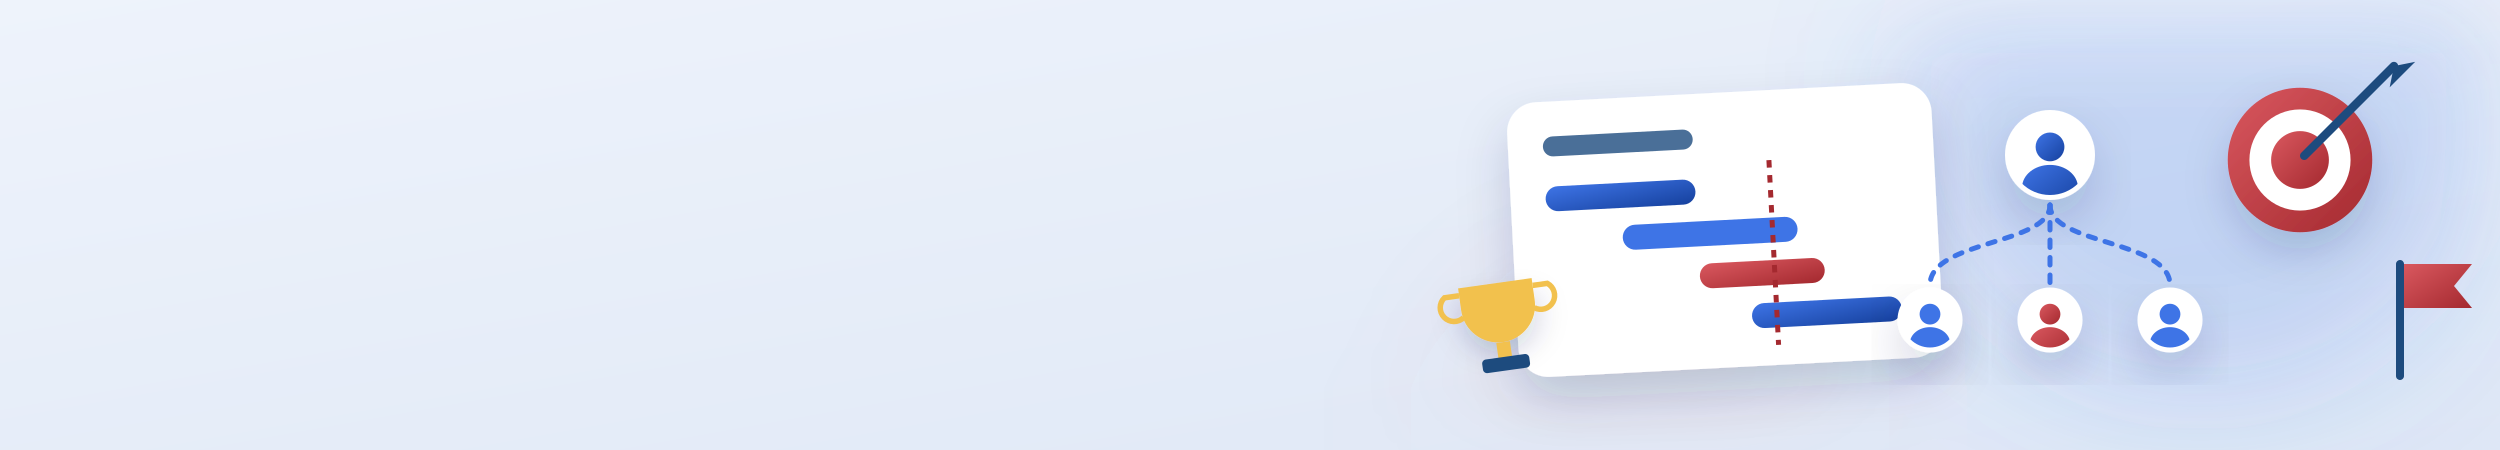
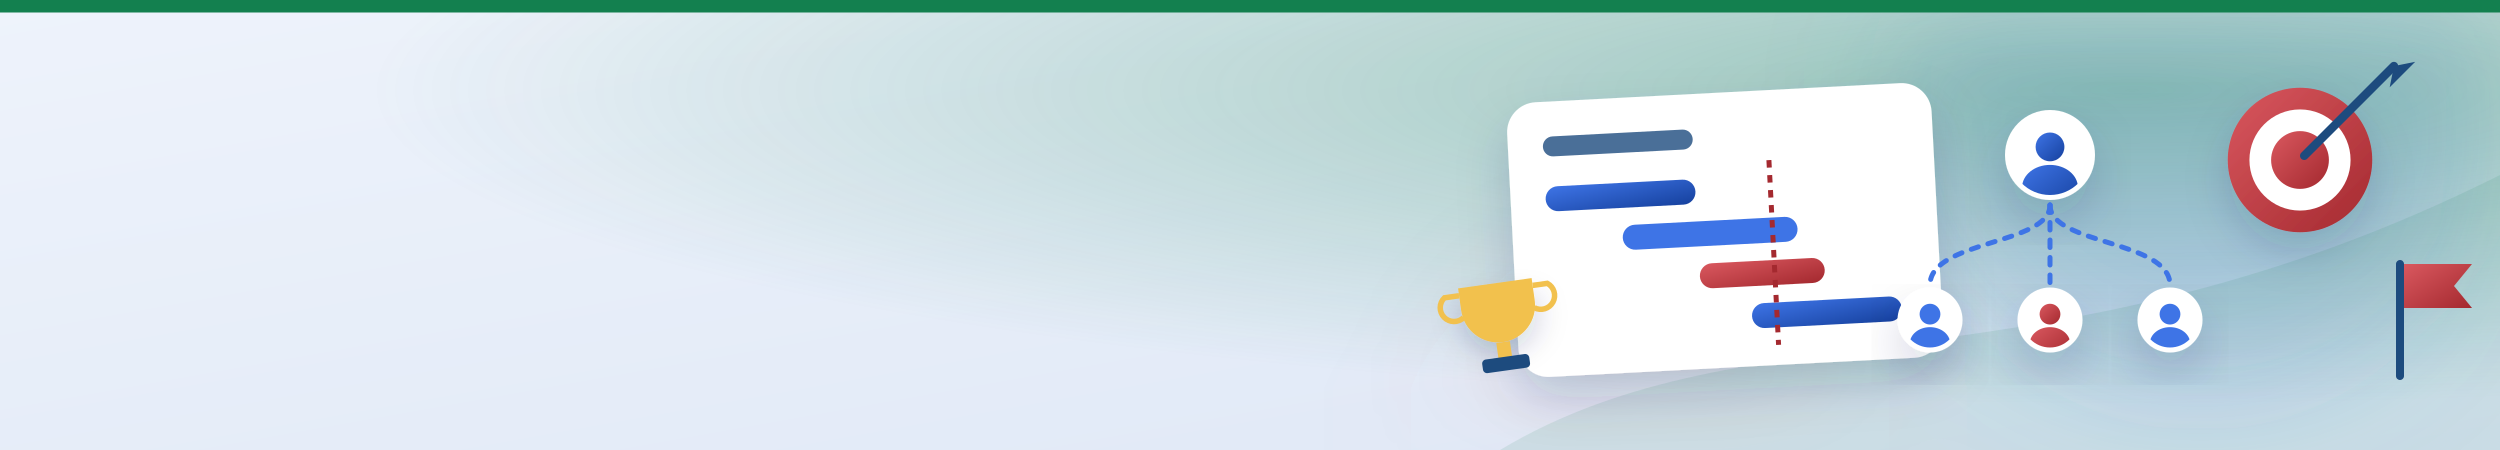
<svg xmlns="http://www.w3.org/2000/svg" viewBox="0 0 1000 180" width="1600" height="288" preserveAspectRatio="xMaxYMid slice">
+   <style>.fl{animation:fl 4.5s ease-in-out infinite}@keyframes fl{0%,100%{transform:translateY(0)}50%{transform:translateY(-7px)}}@media (prefers-reduced-motion:reduce){.fl{animation:none}}</style>
  <defs>
    <linearGradient id="bgbleader" x1="0" y1="0" x2="1" y2="1">
      <stop offset="0" stop-color="#EEF3FB" />
      <stop offset="1" stop-color="#DEE7F6" />
    </linearGradient>
    <linearGradient id="ableader" x1="0" y1="0" x2="1" y2="1">
      <stop offset="0" stop-color="#3E74E6" />
      <stop offset="1" stop-color="#16419E" />
    </linearGradient>
    <linearGradient id="rbleader" x1="0" y1="0" x2="1" y2="1">
      <stop offset="0" stop-color="#D9585F" />
      <stop offset="1" stop-color="#A4292F" />
    </linearGradient>
    <radialGradient id="hlbleader" cx=".3" cy=".25" r=".7">
      <stop offset="0" stop-color="#fff" stop-opacity=".55" />
      <stop offset="1" stop-color="#fff" stop-opacity="0" />
    </radialGradient>
    <filter id="shbleader" x="-40%" y="-40%" width="180%" height="190%">
      <feDropShadow dx="0" dy="9" stdDeviation="10" flood-color="#0E2A5C" flood-opacity=".17" />
    </filter>
    <filter id="blbleader" x="-50%" y="-50%" width="200%" height="200%">
      <feGaussianBlur stdDeviation="26" />
    </filter>
  </defs>
  <rect width="1000" height="180" fill="url(#bgbleader)" />
  <g filter="url(#blbleader)" opacity=".85">
    <circle cx="880" cy="40" r="120" fill="#3E74E6" fill-opacity=".22" />
    <circle cx="660" cy="190" r="90" fill="#D9585F" fill-opacity=".08" />
  </g>
-   <g transform="translate(690 92) rotate(-3) scale(1.0)">
-     <rect x="-85.0" y="-55.0" width="170" height="110" rx="12" fill="#FFFFFF" filter="url(#shbleader)" />
-     <rect x="-71.0" y="-41.0" width="60" height="8" rx="4.0" fill="#1D4B7E" fill-opacity="0.8" />
-     <rect x="-71.0" y="-21.0" width="60" height="10" rx="5" fill="url(#ableader)" />
-     <rect x="-41.0" y="-4.0" width="70" height="10" rx="5" fill="#3E74E6" />
-     <rect x="-11.0" y="13.0" width="50" height="10" rx="5" fill="url(#rbleader)" />
-     <rect x="9.0" y="30.0" width="60" height="10" rx="5" fill="url(#ableader)" />
-     <path d="M19.0 -27.0V47.0" stroke="#A4292F" stroke-width="2" stroke-dasharray="3 3" />
-   </g>
-   <g transform="translate(820 92) rotate(0) scale(1.0)">
-     <circle cx="0" cy="-30" r="18" fill="#FFFFFF" filter="url(#shbleader)" />
-     <clipPath id="cpbleader0-30018">
-       <circle cx="0" cy="-30" r="16" />
-     </clipPath>
-     <g clip-path="url(#cpbleader0-30018)">
-       <circle cx="0" cy="-33.24" r="5.76" fill="url(#ableader)" />
-       <ellipse cx="0" cy="-17.04" rx="11.16" ry="9.0" fill="url(#ableader)" />
-     </g>
-     <path d="M0 -10C0 6 -48 4 -48 22" fill="none" stroke="#3E74E6" stroke-width="2" stroke-dasharray="3 4" stroke-linecap="round" />
-     <circle cx="-48" cy="36" r="13" fill="#FFFFFF" filter="url(#shbleader)" />
-     <clipPath id="cpbleader-48036013">
-       <circle cx="-48" cy="36" r="11" />
-     </clipPath>
-     <g clip-path="url(#cpbleader-48036013)">
-       <circle cx="-48" cy="33.66" r="4.16" fill="#3E74E6" />
-       <ellipse cx="-48" cy="45.36" rx="8.06" ry="6.5" fill="#3E74E6" />
-     </g>
-     <path d="M0 -10C0 6 0 4 0 22" fill="none" stroke="#3E74E6" stroke-width="2" stroke-dasharray="3 4" stroke-linecap="round" />
-     <circle cx="0" cy="36" r="13" fill="#FFFFFF" filter="url(#shbleader)" />
-     <clipPath id="cpbleader036013">
-       <circle cx="0" cy="36" r="11" />
-     </clipPath>
-     <g clip-path="url(#cpbleader036013)">
-       <circle cx="0" cy="33.66" r="4.16" fill="url(#rbleader)" />
-       <ellipse cx="0" cy="45.36" rx="8.06" ry="6.5" fill="url(#rbleader)" />
-     </g>
-     <path d="M0 -10C0 6 48 4 48 22" fill="none" stroke="#3E74E6" stroke-width="2" stroke-dasharray="3 4" stroke-linecap="round" />
-     <circle cx="48" cy="36" r="13" fill="#FFFFFF" filter="url(#shbleader)" />
-     <clipPath id="cpbleader48036013">
-       <circle cx="48" cy="36" r="11" />
-     </clipPath>
-     <g clip-path="url(#cpbleader48036013)">
-       <circle cx="48" cy="33.66" r="4.16" fill="#3E74E6" />
-       <ellipse cx="48" cy="45.36" rx="8.06" ry="6.5" fill="#3E74E6" />
+   <defs>
+     <radialGradient id="rgleader" cx=".85" cy=".2" r=".7">
+       <stop offset="0" stop-color="#13804F" stop-opacity=".38" />
+       <stop offset="1" stop-color="#13804F" stop-opacity="0" />
+     </radialGradient>
+   </defs>
+   <rect width="1000" height="180" fill="url(#rgleader)" />
+   <path d="M600 180 C700 120 820 160 1000 70 V180Z" fill="#13804F" fill-opacity=".10" />
+   <rect x="0" y="0" width="1000" height="5" fill="#13804F" />
+   <g class="fl" style="animation-delay:-0.0s">
+     <g transform="translate(690 92) rotate(-3) scale(1.0)">
+       <rect x="-85.0" y="-55.0" width="170" height="110" rx="12" fill="#FFFFFF" filter="url(#shbleader)" />
+       <rect x="-71.0" y="-41.0" width="60" height="8" rx="4.0" fill="#1D4B7E" fill-opacity="0.8" />
+       <rect x="-71.0" y="-21.0" width="60" height="10" rx="5" fill="url(#ableader)" />
+       <rect x="-41.0" y="-4.0" width="70" height="10" rx="5" fill="#3E74E6" />
+       <rect x="-11.0" y="13.0" width="50" height="10" rx="5" fill="url(#rbleader)" />
+       <rect x="9.0" y="30.0" width="60" height="10" rx="5" fill="url(#ableader)" />
+       <path d="M19.0 -27.0V47.0" stroke="#A4292F" stroke-width="2" stroke-dasharray="3 3" />
    </g>
  </g>
-   <g transform="translate(920 64) rotate(0) scale(0.85)">
-     <circle r="34" fill="url(#rbleader)" filter="url(#shbleader)" />
-     <circle r="23.8" fill="#FFFFFF" />
-     <circle r="13.6" fill="url(#rbleader)" />
-     <path d="M44.2 -44.2L2 -2" stroke="#1D4B7E" stroke-width="4" stroke-linecap="round" />
-     <path d="M44.2 -44.2l-2 10 12 -12z" fill="#1D4B7E" />
+   <g class="fl" style="animation-delay:-0.7s">
+     <g transform="translate(820 92) rotate(0) scale(1.0)">
+       <circle cx="0" cy="-30" r="18" fill="#FFFFFF" filter="url(#shbleader)" />
+       <clipPath id="cpbleader0-30018">
+         <circle cx="0" cy="-30" r="16" />
+       </clipPath>
+       <g clip-path="url(#cpbleader0-30018)">
+         <circle cx="0" cy="-33.24" r="5.76" fill="url(#ableader)" />
+         <ellipse cx="0" cy="-17.04" rx="11.16" ry="9.0" fill="url(#ableader)" />
+       </g>
+       <path d="M0 -10C0 6 -48 4 -48 22" fill="none" stroke="#3E74E6" stroke-width="2" stroke-dasharray="3 4" stroke-linecap="round" />
+       <circle cx="-48" cy="36" r="13" fill="#FFFFFF" filter="url(#shbleader)" />
+       <clipPath id="cpbleader-48036013">
+         <circle cx="-48" cy="36" r="11" />
+       </clipPath>
+       <g clip-path="url(#cpbleader-48036013)">
+         <circle cx="-48" cy="33.66" r="4.16" fill="#3E74E6" />
+         <ellipse cx="-48" cy="45.36" rx="8.06" ry="6.5" fill="#3E74E6" />
+       </g>
+       <path d="M0 -10C0 6 0 4 0 22" fill="none" stroke="#3E74E6" stroke-width="2" stroke-dasharray="3 4" stroke-linecap="round" />
+       <circle cx="0" cy="36" r="13" fill="#FFFFFF" filter="url(#shbleader)" />
+       <clipPath id="cpbleader036013">
+         <circle cx="0" cy="36" r="11" />
+       </clipPath>
+       <g clip-path="url(#cpbleader036013)">
+         <circle cx="0" cy="33.66" r="4.16" fill="url(#rbleader)" />
+         <ellipse cx="0" cy="45.36" rx="8.06" ry="6.5" fill="url(#rbleader)" />
+       </g>
+       <path d="M0 -10C0 6 48 4 48 22" fill="none" stroke="#3E74E6" stroke-width="2" stroke-dasharray="3 4" stroke-linecap="round" />
+       <circle cx="48" cy="36" r="13" fill="#FFFFFF" filter="url(#shbleader)" />
+       <clipPath id="cpbleader48036013">
+         <circle cx="48" cy="36" r="11" />
+       </clipPath>
+       <g clip-path="url(#cpbleader48036013)">
+         <circle cx="48" cy="33.66" r="4.16" fill="#3E74E6" />
+         <ellipse cx="48" cy="45.36" rx="8.06" ry="6.5" fill="#3E74E6" />
+       </g>
+     </g>
  </g>
-   <g transform="translate(960 128) rotate(0) scale(0.8)">
-     <rect x="-2" y="-30.0" width="4" height="60" rx="2" fill="#1D4B7E" />
-     <path d="M2 -28.0h34l-9 11 9 11h-34z" fill="url(#rbleader)" />
+   <g class="fl" style="animation-delay:-1.4s">
+     <g transform="translate(920 64) rotate(0) scale(0.85)">
+       <circle r="34" fill="url(#rbleader)" filter="url(#shbleader)" />
+       <circle r="23.8" fill="#FFFFFF" />
+       <circle r="13.6" fill="url(#rbleader)" />
+       <path d="M44.2 -44.2L2 -2" stroke="#1D4B7E" stroke-width="4" stroke-linecap="round" />
+       <path d="M44.2 -44.2l-2 10 12 -12z" fill="#1D4B7E" />
+     </g>
  </g>
-   <g transform="translate(600 128) rotate(-8) scale(0.55)">
-     <path d="M-27.0 -27.0h54v16.2a27.0 27.0 0 0 1 -54 0z" fill="#F2C14E" filter="url(#shbleader)" />
-     <path d="M-27.0 -21.6h-10.8a9.72 9.72 0 0 0 11.88 16.2M27.0 -21.6h10.8a9.72 9.72 0 0 1 -11.88 16.2" fill="none" stroke="#F2C14E" stroke-width="4" />
-     <rect x="-5" y="16.2" width="10" height="11.88" fill="#F2C14E" />
-     <rect x="-17.28" y="27.0" width="34.56" height="10" rx="3" fill="#1D4B7E" />
+   <g class="fl" style="animation-delay:-2.1s">
+     <g transform="translate(960 128) rotate(0) scale(0.8)">
+       <rect x="-2" y="-30.0" width="4" height="60" rx="2" fill="#1D4B7E" />
+       <path d="M2 -28.0h34l-9 11 9 11h-34z" fill="url(#rbleader)" />
+     </g>
+   </g>
+   <g class="fl" style="animation-delay:-2.8s">
+     <g transform="translate(600 128) rotate(-8) scale(0.55)">
+       <path d="M-27.0 -27.0h54v16.2a27.0 27.0 0 0 1 -54 0z" fill="#F2C14E" filter="url(#shbleader)" />
+       <path d="M-27.0 -21.6h-10.8a9.72 9.72 0 0 0 11.88 16.2M27.0 -21.6h10.8a9.72 9.72 0 0 1 -11.88 16.2" fill="none" stroke="#F2C14E" stroke-width="4" />
+       <rect x="-5" y="16.2" width="10" height="11.88" fill="#F2C14E" />
+       <rect x="-17.28" y="27.0" width="34.56" height="10" rx="3" fill="#1D4B7E" />
+     </g>
  </g>
</svg>
